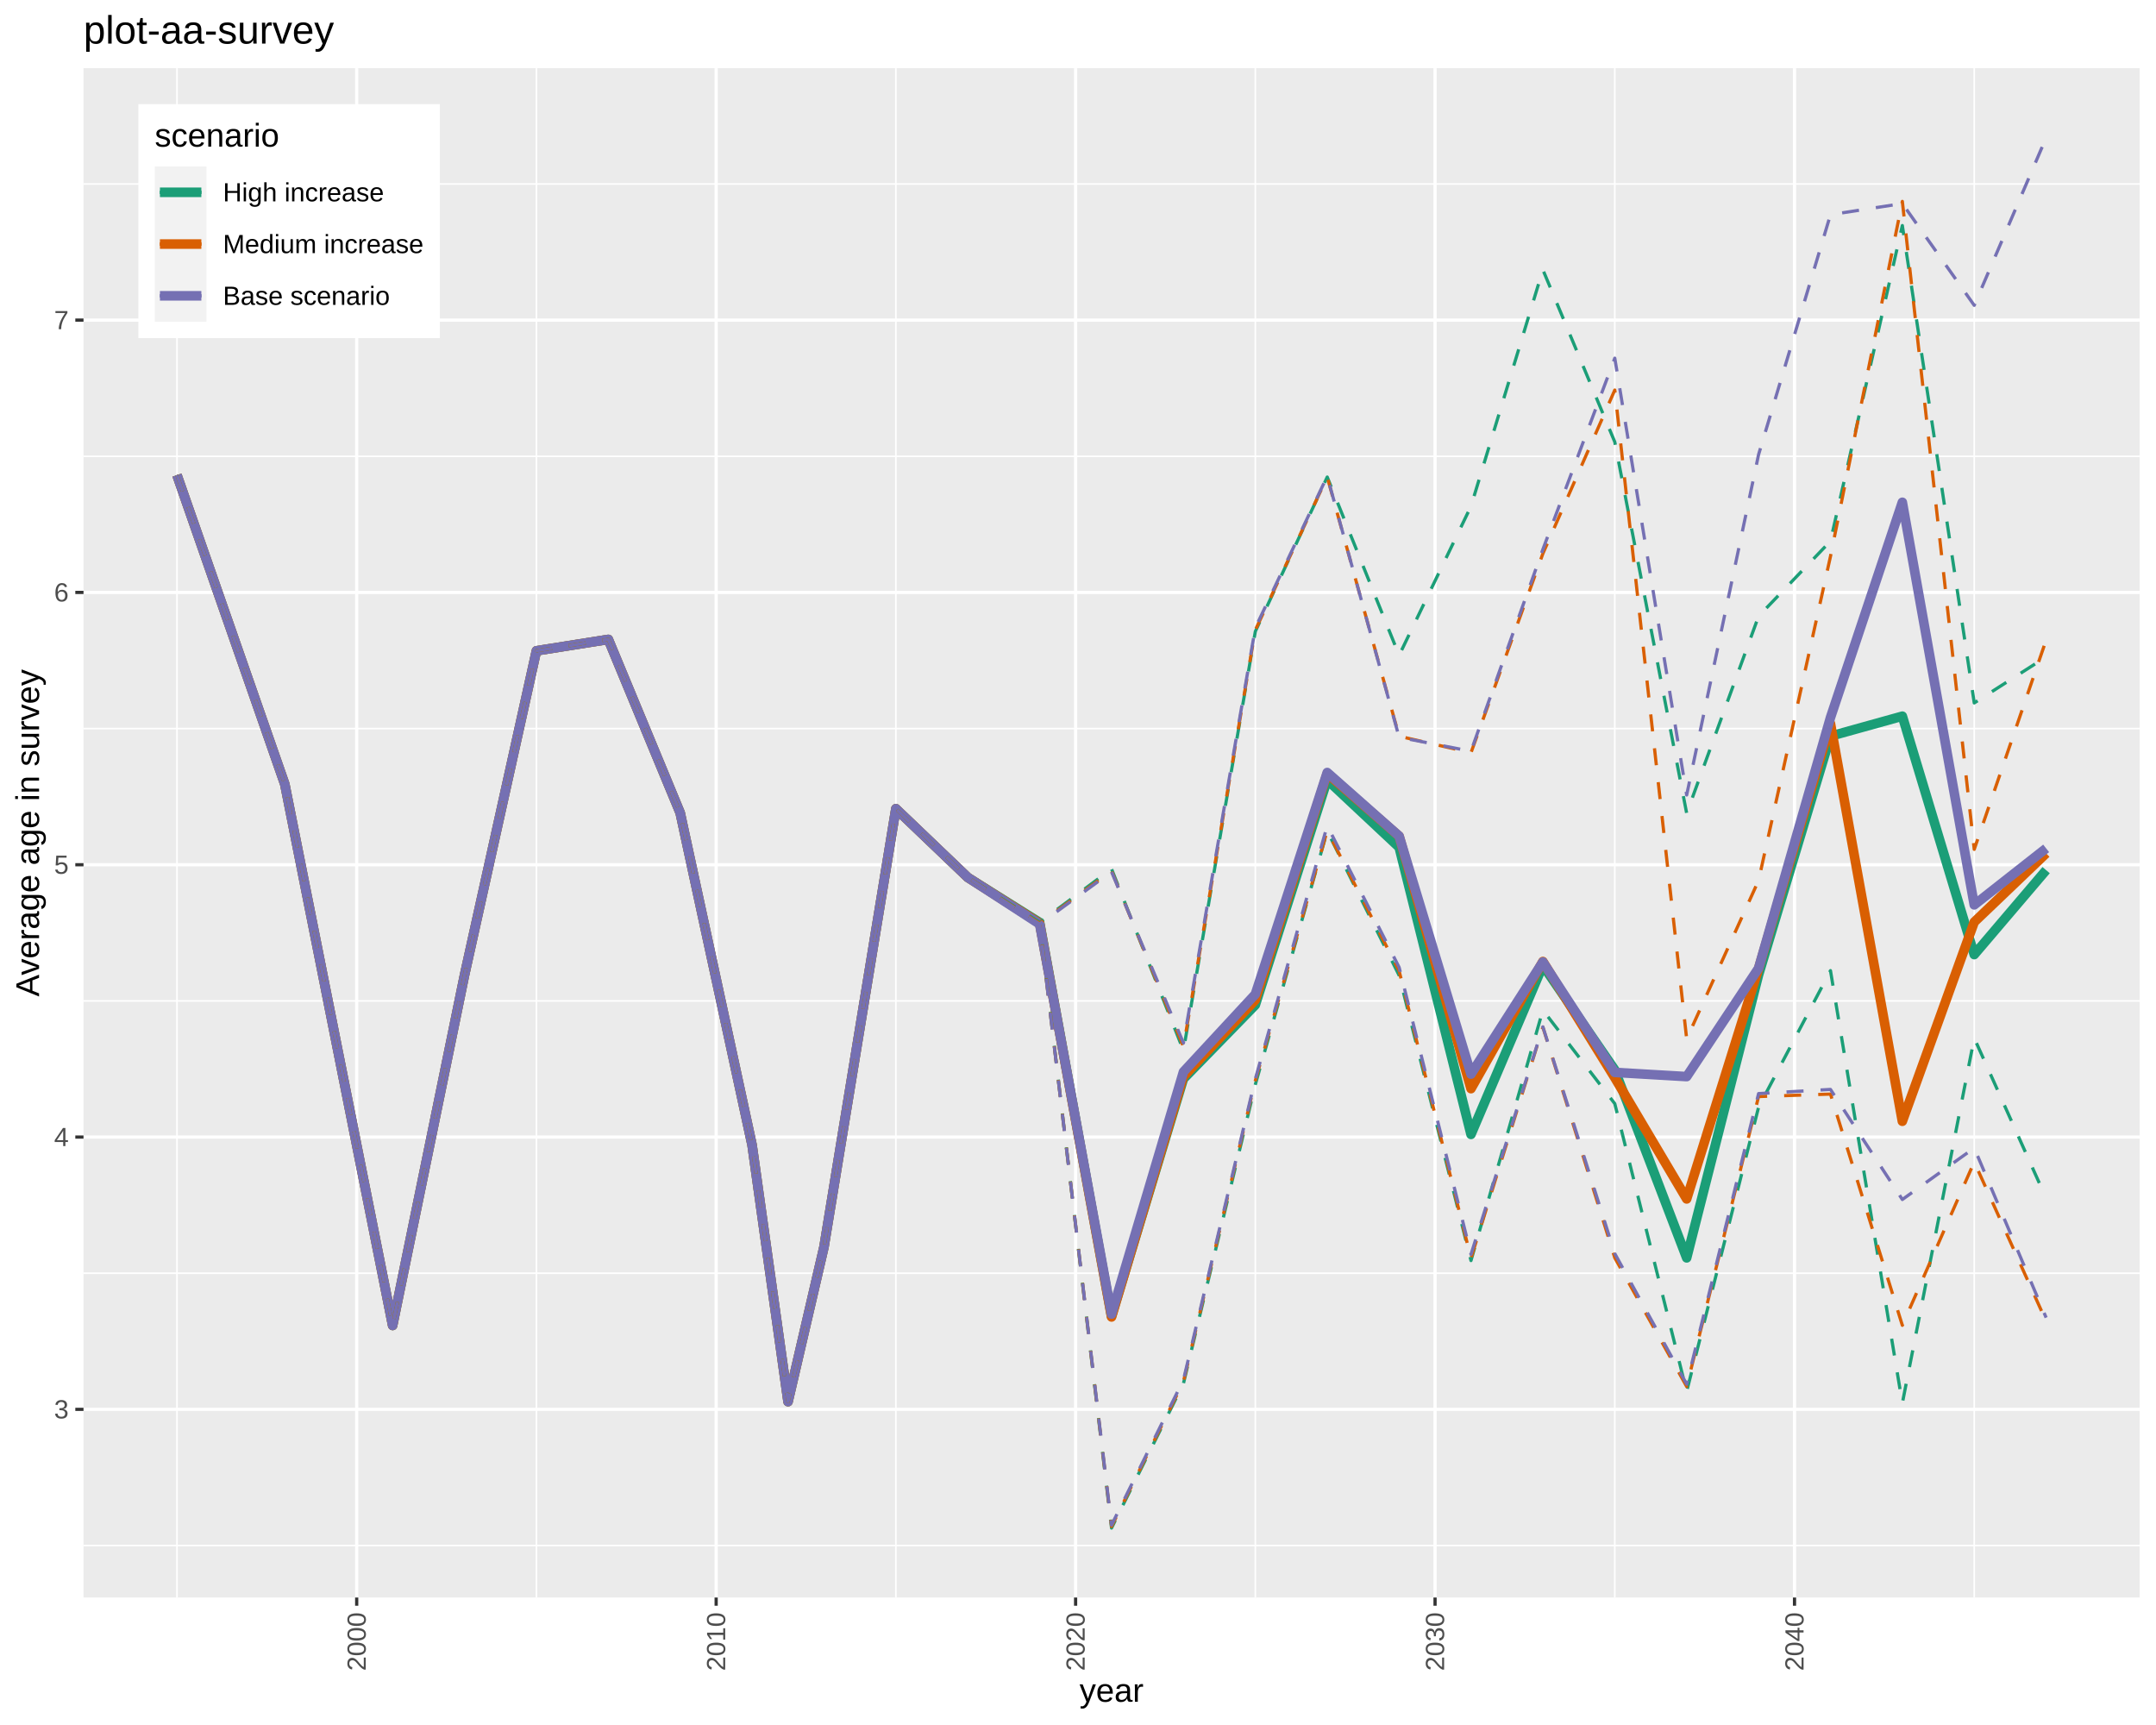
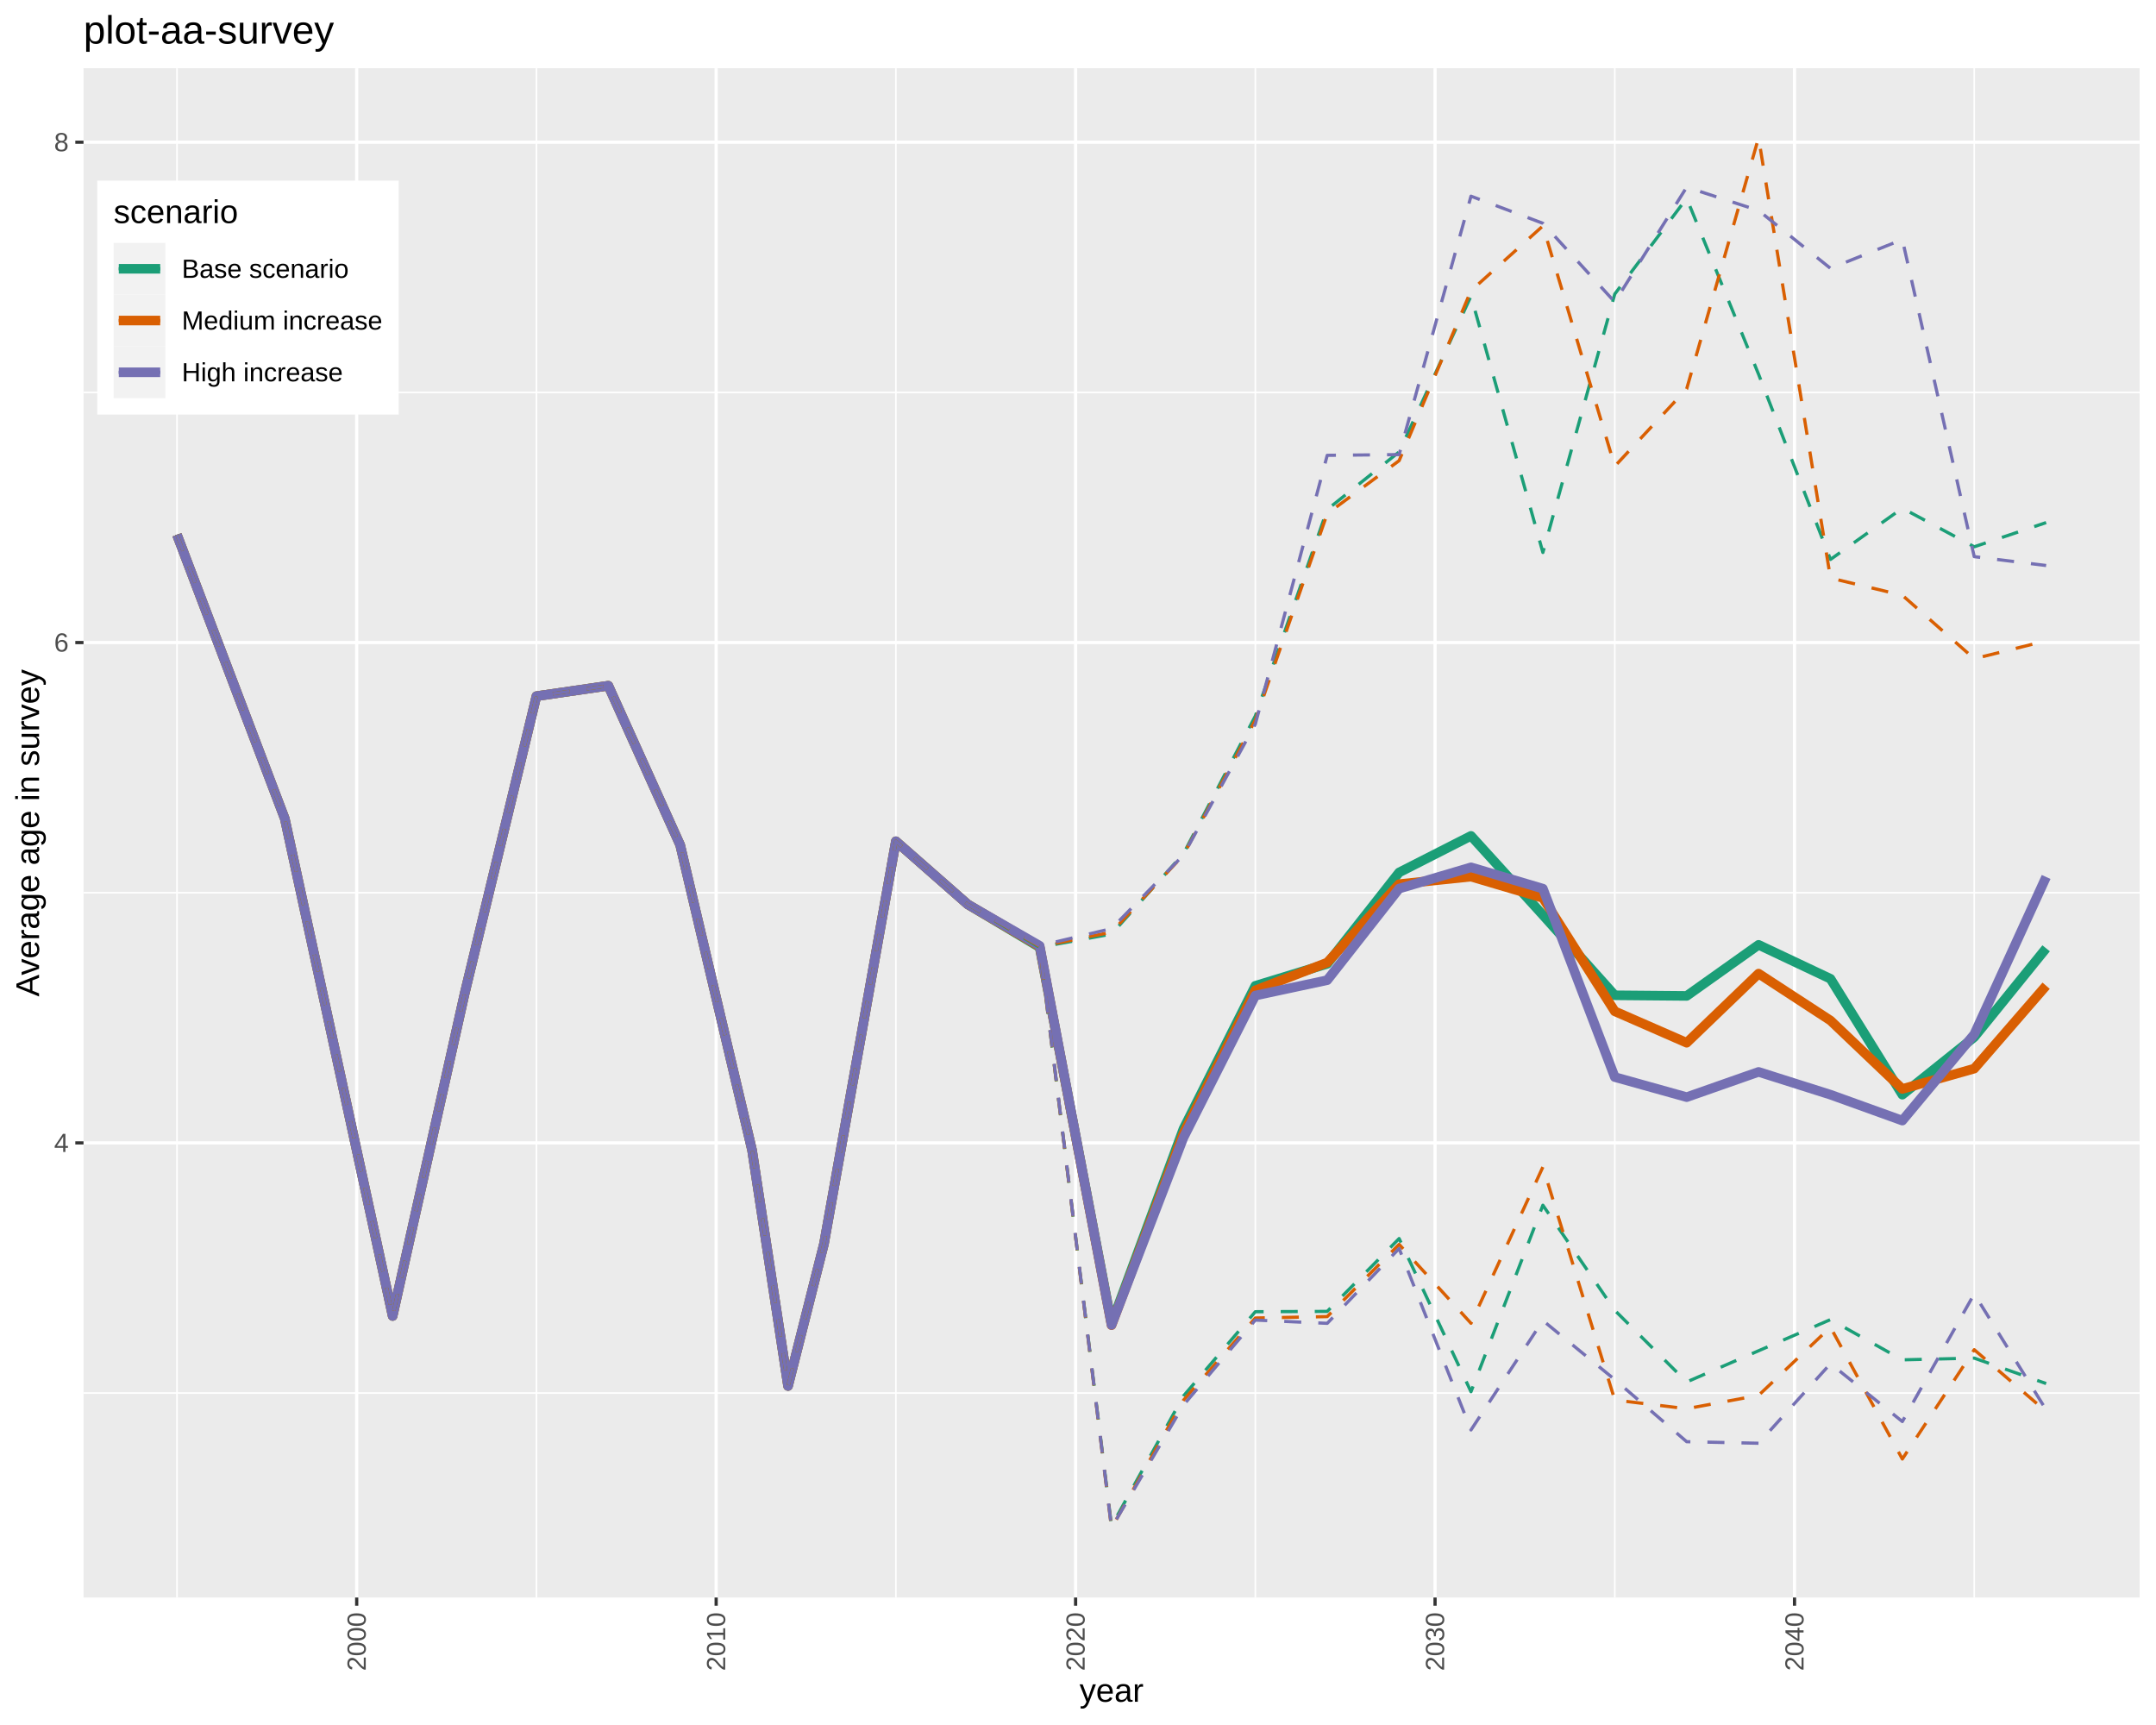
<svg xmlns="http://www.w3.org/2000/svg" viewBox="0 0 720.00 576.00">
  <defs>
    <style type="text/css">
    line, polyline, polygon, path, rect, circle {
      fill: none;
      stroke: #000000;
      stroke-linecap: round;
      stroke-linejoin: round;
      stroke-miterlimit: 10.00;
    }
  </style>
  </defs>
  <rect width="100%" height="100%" style="stroke: none; fill: #FFFFFF;" />
  <rect x="0.00" y="0.00" width="720.00" height="576.00" style="stroke-width: 1.07; stroke: #FFFFFF; fill: #FFFFFF;" />
  <defs>
    <clipPath id="cpMjcuODl8NzE0LjUyfDUzMy40NHwyMi43Nw==">
      <rect x="27.89" y="22.77" width="686.64" height="510.67" />
    </clipPath>
  </defs>
  <rect x="27.89" y="22.77" width="686.64" height="510.67" style="stroke-width: 1.07; stroke: none; fill: #EBEBEB;" clip-path="url(#cpMjcuODl8NzE0LjUyfDUzMy40NHwyMi43Nw==)" />
-   <polyline points="27.89,516.07 714.52,516.07 " style="stroke-width: 0.53; stroke: #FFFFFF; stroke-linecap: butt;" clip-path="url(#cpMjcuODl8NzE0LjUyfDUzMy40NHwyMi43Nw==)" />
-   <polyline points="27.89,425.14 714.52,425.14 " style="stroke-width: 0.53; stroke: #FFFFFF; stroke-linecap: butt;" clip-path="url(#cpMjcuODl8NzE0LjUyfDUzMy40NHwyMi43Nw==)" />
-   <polyline points="27.89,334.21 714.52,334.21 " style="stroke-width: 0.53; stroke: #FFFFFF; stroke-linecap: butt;" clip-path="url(#cpMjcuODl8NzE0LjUyfDUzMy40NHwyMi43Nw==)" />
-   <polyline points="27.89,243.28 714.52,243.28 " style="stroke-width: 0.53; stroke: #FFFFFF; stroke-linecap: butt;" clip-path="url(#cpMjcuODl8NzE0LjUyfDUzMy40NHwyMi43Nw==)" />
-   <polyline points="27.89,152.36 714.52,152.36 " style="stroke-width: 0.53; stroke: #FFFFFF; stroke-linecap: butt;" clip-path="url(#cpMjcuODl8NzE0LjUyfDUzMy40NHwyMi43Nw==)" />
-   <polyline points="27.89,61.43 714.52,61.43 " style="stroke-width: 0.53; stroke: #FFFFFF; stroke-linecap: butt;" clip-path="url(#cpMjcuODl8NzE0LjUyfDUzMy40NHwyMi43Nw==)" />
+   <polyline points="27.89,465.16 714.52,465.16 " style="stroke-width: 0.53; stroke: #FFFFFF; stroke-linecap: butt;" clip-path="url(#cpMjcuODl8NzE0LjUyfDUzMy40NHwyMi43Nw==)" />
+   <polyline points="27.89,298.09 714.52,298.09 " style="stroke-width: 0.53; stroke: #FFFFFF; stroke-linecap: butt;" clip-path="url(#cpMjcuODl8NzE0LjUyfDUzMy40NHwyMi43Nw==)" />
+   <polyline points="27.89,131.02 714.52,131.02 " style="stroke-width: 0.53; stroke: #FFFFFF; stroke-linecap: butt;" clip-path="url(#cpMjcuODl8NzE0LjUyfDUzMy40NHwyMi43Nw==)" />
  <polyline points="59.10,533.44 59.10,22.77 " style="stroke-width: 0.53; stroke: #FFFFFF; stroke-linecap: butt;" clip-path="url(#cpMjcuODl8NzE0LjUyfDUzMy40NHwyMi43Nw==)" />
  <polyline points="179.14,533.44 179.14,22.77 " style="stroke-width: 0.53; stroke: #FFFFFF; stroke-linecap: butt;" clip-path="url(#cpMjcuODl8NzE0LjUyfDUzMy40NHwyMi43Nw==)" />
  <polyline points="299.18,533.44 299.18,22.77 " style="stroke-width: 0.53; stroke: #FFFFFF; stroke-linecap: butt;" clip-path="url(#cpMjcuODl8NzE0LjUyfDUzMy40NHwyMi43Nw==)" />
  <polyline points="419.22,533.44 419.22,22.77 " style="stroke-width: 0.53; stroke: #FFFFFF; stroke-linecap: butt;" clip-path="url(#cpMjcuODl8NzE0LjUyfDUzMy40NHwyMi43Nw==)" />
  <polyline points="539.26,533.44 539.26,22.77 " style="stroke-width: 0.53; stroke: #FFFFFF; stroke-linecap: butt;" clip-path="url(#cpMjcuODl8NzE0LjUyfDUzMy40NHwyMi43Nw==)" />
  <polyline points="659.30,533.44 659.30,22.77 " style="stroke-width: 0.53; stroke: #FFFFFF; stroke-linecap: butt;" clip-path="url(#cpMjcuODl8NzE0LjUyfDUzMy40NHwyMi43Nw==)" />
-   <polyline points="27.89,470.60 714.52,470.60 " style="stroke-width: 1.07; stroke: #FFFFFF; stroke-linecap: butt;" clip-path="url(#cpMjcuODl8NzE0LjUyfDUzMy40NHwyMi43Nw==)" />
-   <polyline points="27.89,379.68 714.52,379.68 " style="stroke-width: 1.07; stroke: #FFFFFF; stroke-linecap: butt;" clip-path="url(#cpMjcuODl8NzE0LjUyfDUzMy40NHwyMi43Nw==)" />
-   <polyline points="27.89,288.75 714.52,288.75 " style="stroke-width: 1.07; stroke: #FFFFFF; stroke-linecap: butt;" clip-path="url(#cpMjcuODl8NzE0LjUyfDUzMy40NHwyMi43Nw==)" />
-   <polyline points="27.89,197.82 714.52,197.82 " style="stroke-width: 1.07; stroke: #FFFFFF; stroke-linecap: butt;" clip-path="url(#cpMjcuODl8NzE0LjUyfDUzMy40NHwyMi43Nw==)" />
-   <polyline points="27.89,106.89 714.52,106.89 " style="stroke-width: 1.07; stroke: #FFFFFF; stroke-linecap: butt;" clip-path="url(#cpMjcuODl8NzE0LjUyfDUzMy40NHwyMi43Nw==)" />
+   <polyline points="27.89,381.63 714.52,381.63 " style="stroke-width: 1.07; stroke: #FFFFFF; stroke-linecap: butt;" clip-path="url(#cpMjcuODl8NzE0LjUyfDUzMy40NHwyMi43Nw==)" />
+   <polyline points="27.89,214.56 714.52,214.56 " style="stroke-width: 1.07; stroke: #FFFFFF; stroke-linecap: butt;" clip-path="url(#cpMjcuODl8NzE0LjUyfDUzMy40NHwyMi43Nw==)" />
+   <polyline points="27.89,47.49 714.52,47.49 " style="stroke-width: 1.07; stroke: #FFFFFF; stroke-linecap: butt;" clip-path="url(#cpMjcuODl8NzE0LjUyfDUzMy40NHwyMi43Nw==)" />
  <polyline points="119.12,533.44 119.12,22.77 " style="stroke-width: 1.07; stroke: #FFFFFF; stroke-linecap: butt;" clip-path="url(#cpMjcuODl8NzE0LjUyfDUzMy40NHwyMi43Nw==)" />
  <polyline points="239.16,533.44 239.16,22.77 " style="stroke-width: 1.07; stroke: #FFFFFF; stroke-linecap: butt;" clip-path="url(#cpMjcuODl8NzE0LjUyfDUzMy40NHwyMi43Nw==)" />
  <polyline points="359.20,533.44 359.20,22.77 " style="stroke-width: 1.07; stroke: #FFFFFF; stroke-linecap: butt;" clip-path="url(#cpMjcuODl8NzE0LjUyfDUzMy40NHwyMi43Nw==)" />
  <polyline points="479.24,533.44 479.24,22.77 " style="stroke-width: 1.07; stroke: #FFFFFF; stroke-linecap: butt;" clip-path="url(#cpMjcuODl8NzE0LjUyfDUzMy40NHwyMi43Nw==)" />
  <polyline points="599.28,533.44 599.28,22.77 " style="stroke-width: 1.07; stroke: #FFFFFF; stroke-linecap: butt;" clip-path="url(#cpMjcuODl8NzE0LjUyfDUzMy40NHwyMi43Nw==)" />
-   <polyline points="59.10,158.64 95.11,261.85 131.12,442.58 155.13,325.58 179.14,217.31 203.15,213.51 227.15,271.43 251.16,382.36 263.17,468.02 275.17,416.38 299.18,270.04 323.19,292.99 347.19,308.02 371.20,439.53 395.21,360.25 419.22,335.56 443.23,260.43 467.24,282.92 491.24,378.80 515.25,322.35 539.26,357.25 563.27,420.02 587.28,325.50 611.29,245.81 635.29,239.14 659.30,318.75 683.31,290.55 " style="stroke-width: 3.20; stroke: #1B9E77; stroke-linecap: butt;" clip-path="url(#cpMjcuODl8NzE0LjUyfDUzMy40NHwyMi43Nw==)" />
-   <polyline points="59.10,158.64 95.11,261.85 131.12,442.58 155.13,325.58 179.14,217.31 203.15,213.51 227.15,271.43 251.16,382.36 263.17,468.02 275.17,416.38 299.18,270.04 323.19,292.99 347.19,308.30 371.20,439.75 395.21,359.51 419.22,333.89 443.23,258.30 467.24,279.23 491.24,363.52 515.25,321.06 539.26,359.85 563.27,400.34 587.28,323.43 611.29,241.64 635.29,374.41 659.30,307.88 683.31,284.94 " style="stroke-width: 3.20; stroke: #D95F02; stroke-linecap: butt;" clip-path="url(#cpMjcuODl8NzE0LjUyfDUzMy40NHwyMi43Nw==)" />
-   <polyline points="59.10,158.64 95.11,261.85 131.12,442.58 155.13,325.58 179.14,217.31 203.15,213.51 227.15,271.43 251.16,382.36 263.17,468.02 275.17,416.38 299.18,270.04 323.19,292.99 347.19,308.57 371.20,438.79 395.21,357.91 419.22,331.99 443.23,257.95 467.24,279.18 491.24,358.66 515.25,321.21 539.26,358.09 563.27,359.49 587.28,323.30 611.29,239.60 635.29,167.72 659.30,302.15 683.31,283.28 " style="stroke-width: 3.20; stroke: #7570B3; stroke-linecap: butt;" clip-path="url(#cpMjcuODl8NzE0LjUyfDUzMy40NHwyMi43Nw==)" />
-   <polyline points="59.10,158.64 95.11,261.85 131.12,442.58 155.13,325.58 179.14,217.31 203.15,213.51 227.15,271.43 251.16,382.36 263.17,468.02 275.17,416.38 299.18,270.04 323.19,292.99 347.19,308.02 371.20,510.23 395.21,461.98 419.22,362.13 443.23,277.46 467.24,325.69 491.24,420.92 515.25,337.30 539.26,368.53 563.27,464.63 587.28,369.71 611.29,324.10 635.29,468.55 659.30,346.63 683.31,400.11 " style="stroke-width: 1.07; stroke: #1B9E77; stroke-dasharray: 5.69,5.69; stroke-linecap: butt;" clip-path="url(#cpMjcuODl8NzE0LjUyfDUzMy40NHwyMi43Nw==)" />
-   <polyline points="59.10,158.64 95.11,261.85 131.12,442.58 155.13,325.58 179.14,217.31 203.15,213.51 227.15,271.43 251.16,382.36 263.17,468.02 275.17,416.38 299.18,270.04 323.19,292.99 347.19,308.30 371.20,509.71 395.21,461.38 419.22,360.83 443.23,277.38 467.24,324.21 491.24,420.15 515.25,342.99 539.26,420.00 563.27,462.99 587.28,366.15 611.29,365.33 635.29,442.54 659.30,387.98 683.31,441.16 " style="stroke-width: 1.07; stroke: #D95F02; stroke-dasharray: 5.69,5.69; stroke-linecap: butt;" clip-path="url(#cpMjcuODl8NzE0LjUyfDUzMy40NHwyMi43Nw==)" />
-   <polyline points="59.10,158.64 95.11,261.85 131.12,442.58 155.13,325.58 179.14,217.31 203.15,213.51 227.15,271.43 251.16,382.36 263.17,468.02 275.17,416.38 299.18,270.04 323.19,292.99 347.19,308.57 371.20,509.25 395.21,460.77 419.22,360.26 443.23,275.72 467.24,323.01 491.24,418.84 515.25,342.88 539.26,418.58 563.27,462.19 587.28,365.16 611.29,363.77 635.29,400.53 659.30,383.32 683.31,439.98 " style="stroke-width: 1.07; stroke: #7570B3; stroke-dasharray: 5.69,5.69; stroke-linecap: butt;" clip-path="url(#cpMjcuODl8NzE0LjUyfDUzMy40NHwyMi43Nw==)" />
-   <polyline points="59.10,158.64 95.11,261.85 131.12,442.58 155.13,325.58 179.14,217.31 203.15,213.51 227.15,271.43 251.16,382.36 263.17,468.02 275.17,416.38 299.18,270.04 323.19,292.99 347.19,308.02 371.20,290.14 395.21,350.76 419.22,210.84 443.23,159.29 467.24,218.83 491.24,169.05 515.25,90.08 539.26,147.57 563.27,271.57 587.28,205.77 611.29,180.69 635.29,75.31 659.30,234.72 683.31,219.34 " style="stroke-width: 1.07; stroke: #1B9E77; stroke-dasharray: 5.69,5.69; stroke-linecap: butt;" clip-path="url(#cpMjcuODl8NzE0LjUyfDUzMy40NHwyMi43Nw==)" />
-   <polyline points="59.10,158.64 95.11,261.85 131.12,442.58 155.13,325.58 179.14,217.31 203.15,213.51 227.15,271.43 251.16,382.36 263.17,468.02 275.17,416.38 299.18,270.04 323.19,292.99 347.19,308.30 371.20,290.81 395.21,349.48 419.22,210.37 443.23,159.29 467.24,245.84 491.24,251.33 515.25,184.86 539.26,130.24 563.27,346.92 587.28,293.99 611.29,185.79 635.29,67.25 659.30,283.61 683.31,213.73 " style="stroke-width: 1.07; stroke: #D95F02; stroke-dasharray: 5.69,5.69; stroke-linecap: butt;" clip-path="url(#cpMjcuODl8NzE0LjUyfDUzMy40NHwyMi43Nw==)" />
-   <polyline points="59.10,158.64 95.11,261.85 131.12,442.58 155.13,325.58 179.14,217.31 203.15,213.51 227.15,271.43 251.16,382.36 263.17,468.02 275.17,416.38 299.18,270.04 323.19,292.99 347.19,308.57 371.20,291.10 395.21,348.28 419.22,209.68 443.23,159.01 467.24,246.18 491.24,250.85 515.25,183.43 539.26,119.59 563.27,265.46 587.28,151.79 611.29,71.68 635.29,67.97 659.30,101.96 683.31,45.98 " style="stroke-width: 1.07; stroke: #7570B3; stroke-dasharray: 5.69,5.69; stroke-linecap: butt;" clip-path="url(#cpMjcuODl8NzE0LjUyfDUzMy40NHwyMi43Nw==)" />
+   <polyline points="59.10,178.57 95.11,273.38 131.12,439.42 155.13,331.93 179.14,232.46 203.15,228.97 227.15,282.18 251.16,384.09 263.17,462.79 275.17,415.34 299.18,280.91 323.19,301.99 347.19,316.30 371.20,441.97 395.21,376.95 419.22,329.17 443.23,321.83 467.24,291.32 491.24,279.11 515.25,305.54 539.26,332.34 563.27,332.55 587.28,315.49 611.29,326.83 635.29,365.53 659.30,346.31 683.31,316.65 " style="stroke-width: 3.20; stroke: #1B9E77; stroke-linecap: butt;" clip-path="url(#cpMjcuODl8NzE0LjUyfDUzMy40NHwyMi43Nw==)" />
+   <polyline points="59.10,178.57 95.11,273.38 131.12,439.42 155.13,331.93 179.14,232.46 203.15,228.97 227.15,282.18 251.16,384.09 263.17,462.79 275.17,415.34 299.18,280.91 323.19,301.99 347.19,316.05 371.20,442.49 395.21,378.46 419.22,330.67 443.23,321.41 467.24,295.22 491.24,292.72 515.25,299.82 539.26,337.69 563.27,348.19 587.28,325.10 611.29,340.76 635.29,363.61 659.30,356.83 683.31,329.14 " style="stroke-width: 3.20; stroke: #D95F02; stroke-linecap: butt;" clip-path="url(#cpMjcuODl8NzE0LjUyfDUzMy40NHwyMi43Nw==)" />
+   <polyline points="59.10,178.57 95.11,273.38 131.12,439.42 155.13,331.93 179.14,232.46 203.15,228.97 227.15,282.18 251.16,384.09 263.17,462.79 275.17,415.34 299.18,280.91 323.19,301.99 347.19,315.80 371.20,442.41 395.21,379.89 419.22,332.43 443.23,327.29 467.24,296.71 491.24,289.61 515.25,296.73 539.26,359.65 563.27,366.35 587.28,357.92 611.29,365.53 635.29,374.18 659.30,345.37 683.31,292.83 " style="stroke-width: 3.20; stroke: #7570B3; stroke-linecap: butt;" clip-path="url(#cpMjcuODl8NzE0LjUyfDUzMy40NHwyMi43Nw==)" />
+   <polyline points="59.10,178.57 95.11,273.38 131.12,439.42 155.13,331.93 179.14,232.46 203.15,228.97 227.15,282.18 251.16,384.09 263.17,462.79 275.17,415.34 299.18,280.91 323.19,301.99 347.19,316.30 371.20,509.56 395.21,466.15 419.22,438.00 443.23,437.89 467.24,413.57 491.24,464.71 515.25,402.44 539.26,437.54 563.27,461.46 587.28,451.04 611.29,440.63 635.29,454.07 659.30,453.49 683.31,461.99 " style="stroke-width: 1.07; stroke: #1B9E77; stroke-dasharray: 5.69,5.69; stroke-linecap: butt;" clip-path="url(#cpMjcuODl8NzE0LjUyfDUzMy40NHwyMi43Nw==)" />
+   <polyline points="59.10,178.57 95.11,273.38 131.12,439.42 155.13,331.93 179.14,232.46 203.15,228.97 227.15,282.18 251.16,384.09 263.17,462.79 275.17,415.34 299.18,280.91 323.19,301.99 347.19,316.05 371.20,510.23 395.21,467.57 419.22,440.10 443.23,439.63 467.24,415.52 491.24,441.86 515.25,389.67 539.26,467.48 563.27,470.39 587.28,465.93 611.29,443.17 635.29,487.18 659.30,450.68 683.31,471.32 " style="stroke-width: 1.07; stroke: #D95F02; stroke-dasharray: 5.69,5.69; stroke-linecap: butt;" clip-path="url(#cpMjcuODl8NzE0LjUyfDUzMy40NHwyMi43Nw==)" />
+   <polyline points="59.10,178.57 95.11,273.38 131.12,439.42 155.13,331.93 179.14,232.46 203.15,228.97 227.15,282.18 251.16,384.09 263.17,462.79 275.17,415.34 299.18,280.91 323.19,301.99 347.19,315.80 371.20,510.10 395.21,469.19 419.22,440.79 443.23,441.88 467.24,416.91 491.24,477.48 515.25,440.94 539.26,460.67 563.27,481.40 587.28,481.92 611.29,455.34 635.29,474.67 659.30,432.04 683.31,470.77 " style="stroke-width: 1.07; stroke: #7570B3; stroke-dasharray: 5.69,5.69; stroke-linecap: butt;" clip-path="url(#cpMjcuODl8NzE0LjUyfDUzMy40NHwyMi43Nw==)" />
+   <polyline points="59.10,178.57 95.11,273.38 131.12,439.42 155.13,331.93 179.14,232.46 203.15,228.97 227.15,282.18 251.16,384.09 263.17,462.79 275.17,415.34 299.18,280.91 323.19,301.99 347.19,316.30 371.20,311.89 395.21,285.08 419.22,239.08 443.23,170.14 467.24,150.90 491.24,98.88 515.25,184.48 539.26,98.17 563.27,66.21 587.28,124.97 611.29,186.81 635.29,169.69 659.30,182.58 683.31,174.50 " style="stroke-width: 1.07; stroke: #1B9E77; stroke-dasharray: 5.69,5.69; stroke-linecap: butt;" clip-path="url(#cpMjcuODl8NzE0LjUyfDUzMy40NHwyMi43Nw==)" />
+   <polyline points="59.10,178.57 95.11,273.38 131.12,439.42 155.13,331.93 179.14,232.46 203.15,228.97 227.15,282.18 251.16,384.09 263.17,462.79 275.17,415.34 299.18,280.91 323.19,301.99 347.19,316.05 371.20,311.27 395.21,285.49 419.22,240.42 443.23,171.53 467.24,153.82 491.24,97.08 515.25,75.44 539.26,155.69 563.27,129.85 587.28,45.98 611.29,193.02 635.29,198.77 659.30,219.96 683.31,213.99 " style="stroke-width: 1.07; stroke: #D95F02; stroke-dasharray: 5.69,5.69; stroke-linecap: butt;" clip-path="url(#cpMjcuODl8NzE0LjUyfDUzMy40NHwyMi43Nw==)" />
+   <polyline points="59.10,178.57 95.11,273.38 131.12,439.42 155.13,331.93 179.14,232.46 203.15,228.97 227.15,282.18 251.16,384.09 263.17,462.79 275.17,415.34 299.18,280.91 323.19,301.99 347.19,315.80 371.20,310.07 395.21,285.53 419.22,241.78 443.23,152.04 467.24,151.80 491.24,65.51 515.25,74.56 539.26,100.85 563.27,62.50 587.28,70.30 611.29,89.61 635.29,79.98 659.30,185.87 683.31,188.83 " style="stroke-width: 1.07; stroke: #7570B3; stroke-dasharray: 5.69,5.69; stroke-linecap: butt;" clip-path="url(#cpMjcuODl8NzE0LjUyfDUzMy40NHwyMi43Nw==)" />
  <defs>
    <clipPath id="cpMC4wMHw3MjAuMDB8NTc2LjAwfDAuMDA=">
      <rect x="0.00" y="0.00" width="720.00" height="576.00" />
    </clipPath>
  </defs>
  <g clip-path="url(#cpMC4wMHw3MjAuMDB8NTc2LjAwfDAuMDA=)">
-     <text x="18.06" y="473.63" style="font-size: 8.80px; fill: #4D4D4D; font-family: Liberation Sans;" textLength="4.89px" lengthAdjust="spacingAndGlyphs">3</text>
+     <text x="18.06" y="384.65" style="font-size: 8.80px; fill: #4D4D4D; font-family: Liberation Sans;" textLength="4.89px" lengthAdjust="spacingAndGlyphs">4</text>
  </g>
  <g clip-path="url(#cpMC4wMHw3MjAuMDB8NTc2LjAwfDAuMDA=)">
-     <text x="18.06" y="382.70" style="font-size: 8.80px; fill: #4D4D4D; font-family: Liberation Sans;" textLength="4.89px" lengthAdjust="spacingAndGlyphs">4</text>
+     <text x="18.06" y="217.58" style="font-size: 8.80px; fill: #4D4D4D; font-family: Liberation Sans;" textLength="4.89px" lengthAdjust="spacingAndGlyphs">6</text>
  </g>
  <g clip-path="url(#cpMC4wMHw3MjAuMDB8NTc2LjAwfDAuMDA=)">
-     <text x="18.06" y="291.77" style="font-size: 8.80px; fill: #4D4D4D; font-family: Liberation Sans;" textLength="4.89px" lengthAdjust="spacingAndGlyphs">5</text>
+     <text x="18.06" y="50.51" style="font-size: 8.80px; fill: #4D4D4D; font-family: Liberation Sans;" textLength="4.89px" lengthAdjust="spacingAndGlyphs">8</text>
  </g>
-   <g clip-path="url(#cpMC4wMHw3MjAuMDB8NTc2LjAwfDAuMDA=)">
-     <text x="18.06" y="200.84" style="font-size: 8.80px; fill: #4D4D4D; font-family: Liberation Sans;" textLength="4.89px" lengthAdjust="spacingAndGlyphs">6</text>
-   </g>
-   <g clip-path="url(#cpMC4wMHw3MjAuMDB8NTc2LjAwfDAuMDA=)">
-     <text x="18.06" y="109.92" style="font-size: 8.80px; fill: #4D4D4D; font-family: Liberation Sans;" textLength="4.89px" lengthAdjust="spacingAndGlyphs">7</text>
-   </g>
-   <polyline points="25.15,470.60 27.89,470.60 " style="stroke-width: 1.07; stroke: #333333; stroke-linecap: butt;" clip-path="url(#cpMC4wMHw3MjAuMDB8NTc2LjAwfDAuMDA=)" />
-   <polyline points="25.15,379.68 27.89,379.68 " style="stroke-width: 1.07; stroke: #333333; stroke-linecap: butt;" clip-path="url(#cpMC4wMHw3MjAuMDB8NTc2LjAwfDAuMDA=)" />
-   <polyline points="25.15,288.75 27.89,288.75 " style="stroke-width: 1.07; stroke: #333333; stroke-linecap: butt;" clip-path="url(#cpMC4wMHw3MjAuMDB8NTc2LjAwfDAuMDA=)" />
-   <polyline points="25.15,197.82 27.89,197.82 " style="stroke-width: 1.07; stroke: #333333; stroke-linecap: butt;" clip-path="url(#cpMC4wMHw3MjAuMDB8NTc2LjAwfDAuMDA=)" />
-   <polyline points="25.15,106.89 27.89,106.89 " style="stroke-width: 1.07; stroke: #333333; stroke-linecap: butt;" clip-path="url(#cpMC4wMHw3MjAuMDB8NTc2LjAwfDAuMDA=)" />
+   <polyline points="25.15,381.63 27.89,381.63 " style="stroke-width: 1.07; stroke: #333333; stroke-linecap: butt;" clip-path="url(#cpMC4wMHw3MjAuMDB8NTc2LjAwfDAuMDA=)" />
+   <polyline points="25.15,214.56 27.89,214.56 " style="stroke-width: 1.07; stroke: #333333; stroke-linecap: butt;" clip-path="url(#cpMC4wMHw3MjAuMDB8NTc2LjAwfDAuMDA=)" />
+   <polyline points="25.15,47.49 27.89,47.49 " style="stroke-width: 1.07; stroke: #333333; stroke-linecap: butt;" clip-path="url(#cpMC4wMHw3MjAuMDB8NTc2LjAwfDAuMDA=)" />
  <polyline points="119.12,536.18 119.12,533.44 " style="stroke-width: 1.07; stroke: #333333; stroke-linecap: butt;" clip-path="url(#cpMC4wMHw3MjAuMDB8NTc2LjAwfDAuMDA=)" />
  <polyline points="239.16,536.18 239.16,533.44 " style="stroke-width: 1.07; stroke: #333333; stroke-linecap: butt;" clip-path="url(#cpMC4wMHw3MjAuMDB8NTc2LjAwfDAuMDA=)" />
  <polyline points="359.20,536.18 359.20,533.44 " style="stroke-width: 1.07; stroke: #333333; stroke-linecap: butt;" clip-path="url(#cpMC4wMHw3MjAuMDB8NTc2LjAwfDAuMDA=)" />
  <polyline points="479.24,536.18 479.24,533.44 " style="stroke-width: 1.07; stroke: #333333; stroke-linecap: butt;" clip-path="url(#cpMC4wMHw3MjAuMDB8NTc2LjAwfDAuMDA=)" />
  <polyline points="599.28,536.18 599.28,533.44 " style="stroke-width: 1.07; stroke: #333333; stroke-linecap: butt;" clip-path="url(#cpMC4wMHw3MjAuMDB8NTc2LjAwfDAuMDA=)" />
  <g clip-path="url(#cpMC4wMHw3MjAuMDB8NTc2LjAwfDAuMDA=)">
    <text transform="translate(122.14,557.94) rotate(-90)" style="font-size: 8.80px; fill: #4D4D4D; font-family: Liberation Sans;" textLength="19.56px" lengthAdjust="spacingAndGlyphs">2000</text>
  </g>
  <g clip-path="url(#cpMC4wMHw3MjAuMDB8NTc2LjAwfDAuMDA=)">
    <text transform="translate(242.18,557.94) rotate(-90)" style="font-size: 8.80px; fill: #4D4D4D; font-family: Liberation Sans;" textLength="19.56px" lengthAdjust="spacingAndGlyphs">2010</text>
  </g>
  <g clip-path="url(#cpMC4wMHw3MjAuMDB8NTc2LjAwfDAuMDA=)">
    <text transform="translate(362.22,557.94) rotate(-90)" style="font-size: 8.80px; fill: #4D4D4D; font-family: Liberation Sans;" textLength="19.56px" lengthAdjust="spacingAndGlyphs">2020</text>
  </g>
  <g clip-path="url(#cpMC4wMHw3MjAuMDB8NTc2LjAwfDAuMDA=)">
    <text transform="translate(482.26,557.94) rotate(-90)" style="font-size: 8.80px; fill: #4D4D4D; font-family: Liberation Sans;" textLength="19.56px" lengthAdjust="spacingAndGlyphs">2030</text>
  </g>
  <g clip-path="url(#cpMC4wMHw3MjAuMDB8NTc2LjAwfDAuMDA=)">
    <text transform="translate(602.30,557.94) rotate(-90)" style="font-size: 8.80px; fill: #4D4D4D; font-family: Liberation Sans;" textLength="19.56px" lengthAdjust="spacingAndGlyphs">2040</text>
  </g>
  <g clip-path="url(#cpMC4wMHw3MjAuMDB8NTc2LjAwfDAuMDA=)">
    <text x="360.50" y="568.24" style="font-size: 11.00px; font-family: Liberation Sans;" textLength="21.41px" lengthAdjust="spacingAndGlyphs">year</text>
  </g>
  <g clip-path="url(#cpMC4wMHw3MjAuMDB8NTc2LjAwfDAuMDA=)">
    <text transform="translate(13.04,332.77) rotate(-90)" style="font-size: 11.00px; font-family: Liberation Sans;" textLength="109.33px" lengthAdjust="spacingAndGlyphs">Average age in survey</text>
  </g>
-   <rect x="46.21" y="34.78" width="100.69" height="78.12" style="stroke-width: 1.07; stroke: none; fill: #FFFFFF;" clip-path="url(#cpMC4wMHw3MjAuMDB8NTc2LjAwfDAuMDA=)" />
+   <rect x="32.47" y="60.31" width="100.69" height="78.12" style="stroke-width: 1.07; stroke: none; fill: #FFFFFF;" clip-path="url(#cpMC4wMHw3MjAuMDB8NTc2LjAwfDAuMDA=)" />
  <g clip-path="url(#cpMC4wMHw3MjAuMDB8NTc2LjAwfDAuMDA=)">
-     <text x="51.68" y="48.96" style="font-size: 11.00px; font-family: Liberation Sans;" textLength="41.59px" lengthAdjust="spacingAndGlyphs">scenario</text>
+     <text x="37.95" y="74.49" style="font-size: 11.00px; font-family: Liberation Sans;" textLength="41.59px" lengthAdjust="spacingAndGlyphs">scenario</text>
  </g>
-   <rect x="51.68" y="55.58" width="17.28" height="17.28" style="stroke-width: 1.07; stroke: none; fill: #F2F2F2;" clip-path="url(#cpMC4wMHw3MjAuMDB8NTc2LjAwfDAuMDA=)" />
-   <line x1="53.41" y1="64.22" x2="67.24" y2="64.22" style="stroke-width: 3.20; stroke: #1B9E77; stroke-linecap: butt;" clip-path="url(#cpMC4wMHw3MjAuMDB8NTc2LjAwfDAuMDA=)" />
-   <line x1="53.41" y1="64.22" x2="67.24" y2="64.22" style="stroke-width: 1.07; stroke: #1B9E77; stroke-dasharray: 5.69,5.69; stroke-linecap: butt;" clip-path="url(#cpMC4wMHw3MjAuMDB8NTc2LjAwfDAuMDA=)" />
-   <line x1="53.41" y1="64.22" x2="67.24" y2="64.22" style="stroke-width: 1.07; stroke: #1B9E77; stroke-dasharray: 5.69,5.69; stroke-linecap: butt;" clip-path="url(#cpMC4wMHw3MjAuMDB8NTc2LjAwfDAuMDA=)" />
-   <rect x="51.68" y="72.86" width="17.28" height="17.28" style="stroke-width: 1.07; stroke: none; fill: #F2F2F2;" clip-path="url(#cpMC4wMHw3MjAuMDB8NTc2LjAwfDAuMDA=)" />
-   <line x1="53.41" y1="81.50" x2="67.24" y2="81.50" style="stroke-width: 3.20; stroke: #D95F02; stroke-linecap: butt;" clip-path="url(#cpMC4wMHw3MjAuMDB8NTc2LjAwfDAuMDA=)" />
-   <line x1="53.41" y1="81.50" x2="67.24" y2="81.50" style="stroke-width: 1.07; stroke: #D95F02; stroke-dasharray: 5.69,5.69; stroke-linecap: butt;" clip-path="url(#cpMC4wMHw3MjAuMDB8NTc2LjAwfDAuMDA=)" />
-   <line x1="53.41" y1="81.50" x2="67.24" y2="81.50" style="stroke-width: 1.07; stroke: #D95F02; stroke-dasharray: 5.69,5.69; stroke-linecap: butt;" clip-path="url(#cpMC4wMHw3MjAuMDB8NTc2LjAwfDAuMDA=)" />
-   <rect x="51.68" y="90.14" width="17.28" height="17.28" style="stroke-width: 1.07; stroke: none; fill: #F2F2F2;" clip-path="url(#cpMC4wMHw3MjAuMDB8NTc2LjAwfDAuMDA=)" />
-   <line x1="53.41" y1="98.78" x2="67.24" y2="98.78" style="stroke-width: 3.20; stroke: #7570B3; stroke-linecap: butt;" clip-path="url(#cpMC4wMHw3MjAuMDB8NTc2LjAwfDAuMDA=)" />
-   <line x1="53.41" y1="98.78" x2="67.24" y2="98.78" style="stroke-width: 1.07; stroke: #7570B3; stroke-dasharray: 5.69,5.69; stroke-linecap: butt;" clip-path="url(#cpMC4wMHw3MjAuMDB8NTc2LjAwfDAuMDA=)" />
-   <line x1="53.41" y1="98.78" x2="67.24" y2="98.78" style="stroke-width: 1.07; stroke: #7570B3; stroke-dasharray: 5.69,5.69; stroke-linecap: butt;" clip-path="url(#cpMC4wMHw3MjAuMDB8NTc2LjAwfDAuMDA=)" />
+   <rect x="37.95" y="81.11" width="17.28" height="17.28" style="stroke-width: 1.07; stroke: none; fill: #F2F2F2;" clip-path="url(#cpMC4wMHw3MjAuMDB8NTc2LjAwfDAuMDA=)" />
+   <line x1="39.68" y1="89.75" x2="53.50" y2="89.75" style="stroke-width: 3.20; stroke: #1B9E77; stroke-linecap: butt;" clip-path="url(#cpMC4wMHw3MjAuMDB8NTc2LjAwfDAuMDA=)" />
+   <line x1="39.68" y1="89.75" x2="53.50" y2="89.75" style="stroke-width: 1.07; stroke: #1B9E77; stroke-dasharray: 5.69,5.69; stroke-linecap: butt;" clip-path="url(#cpMC4wMHw3MjAuMDB8NTc2LjAwfDAuMDA=)" />
+   <line x1="39.68" y1="89.75" x2="53.50" y2="89.75" style="stroke-width: 1.07; stroke: #1B9E77; stroke-dasharray: 5.69,5.69; stroke-linecap: butt;" clip-path="url(#cpMC4wMHw3MjAuMDB8NTc2LjAwfDAuMDA=)" />
+   <rect x="37.95" y="98.39" width="17.28" height="17.28" style="stroke-width: 1.07; stroke: none; fill: #F2F2F2;" clip-path="url(#cpMC4wMHw3MjAuMDB8NTc2LjAwfDAuMDA=)" />
+   <line x1="39.68" y1="107.03" x2="53.50" y2="107.03" style="stroke-width: 3.20; stroke: #D95F02; stroke-linecap: butt;" clip-path="url(#cpMC4wMHw3MjAuMDB8NTc2LjAwfDAuMDA=)" />
+   <line x1="39.68" y1="107.03" x2="53.50" y2="107.03" style="stroke-width: 1.07; stroke: #D95F02; stroke-dasharray: 5.69,5.69; stroke-linecap: butt;" clip-path="url(#cpMC4wMHw3MjAuMDB8NTc2LjAwfDAuMDA=)" />
+   <line x1="39.68" y1="107.03" x2="53.50" y2="107.03" style="stroke-width: 1.07; stroke: #D95F02; stroke-dasharray: 5.69,5.69; stroke-linecap: butt;" clip-path="url(#cpMC4wMHw3MjAuMDB8NTc2LjAwfDAuMDA=)" />
+   <rect x="37.95" y="115.67" width="17.28" height="17.28" style="stroke-width: 1.07; stroke: none; fill: #F2F2F2;" clip-path="url(#cpMC4wMHw3MjAuMDB8NTc2LjAwfDAuMDA=)" />
+   <line x1="39.68" y1="124.31" x2="53.50" y2="124.31" style="stroke-width: 3.20; stroke: #7570B3; stroke-linecap: butt;" clip-path="url(#cpMC4wMHw3MjAuMDB8NTc2LjAwfDAuMDA=)" />
+   <line x1="39.68" y1="124.31" x2="53.50" y2="124.31" style="stroke-width: 1.07; stroke: #7570B3; stroke-dasharray: 5.69,5.69; stroke-linecap: butt;" clip-path="url(#cpMC4wMHw3MjAuMDB8NTc2LjAwfDAuMDA=)" />
+   <line x1="39.68" y1="124.31" x2="53.50" y2="124.31" style="stroke-width: 1.07; stroke: #7570B3; stroke-dasharray: 5.69,5.69; stroke-linecap: butt;" clip-path="url(#cpMC4wMHw3MjAuMDB8NTc2LjAwfDAuMDA=)" />
  <g clip-path="url(#cpMC4wMHw3MjAuMDB8NTc2LjAwfDAuMDA=)">
-     <text x="74.44" y="67.24" style="font-size: 8.80px; font-family: Liberation Sans;" textLength="53.78px" lengthAdjust="spacingAndGlyphs">High increase</text>
+     <text x="60.71" y="92.78" style="font-size: 8.80px; font-family: Liberation Sans;" textLength="55.75px" lengthAdjust="spacingAndGlyphs">Base scenario</text>
  </g>
  <g clip-path="url(#cpMC4wMHw3MjAuMDB8NTc2LjAwfDAuMDA=)">
-     <text x="74.44" y="84.52" style="font-size: 8.80px; font-family: Liberation Sans;" textLength="66.97px" lengthAdjust="spacingAndGlyphs">Medium increase</text>
+     <text x="60.71" y="110.06" style="font-size: 8.80px; font-family: Liberation Sans;" textLength="66.97px" lengthAdjust="spacingAndGlyphs">Medium increase</text>
  </g>
  <g clip-path="url(#cpMC4wMHw3MjAuMDB8NTc2LjAwfDAuMDA=)">
-     <text x="74.44" y="101.80" style="font-size: 8.80px; font-family: Liberation Sans;" textLength="55.75px" lengthAdjust="spacingAndGlyphs">Base scenario</text>
+     <text x="60.71" y="127.34" style="font-size: 8.80px; font-family: Liberation Sans;" textLength="53.78px" lengthAdjust="spacingAndGlyphs">High increase</text>
  </g>
  <g clip-path="url(#cpMC4wMHw3MjAuMDB8NTc2LjAwfDAuMDA=)">
    <text x="27.89" y="14.56" style="font-size: 13.20px; font-family: Liberation Sans;" textLength="83.52px" lengthAdjust="spacingAndGlyphs">plot-aa-survey</text>
  </g>
</svg>
